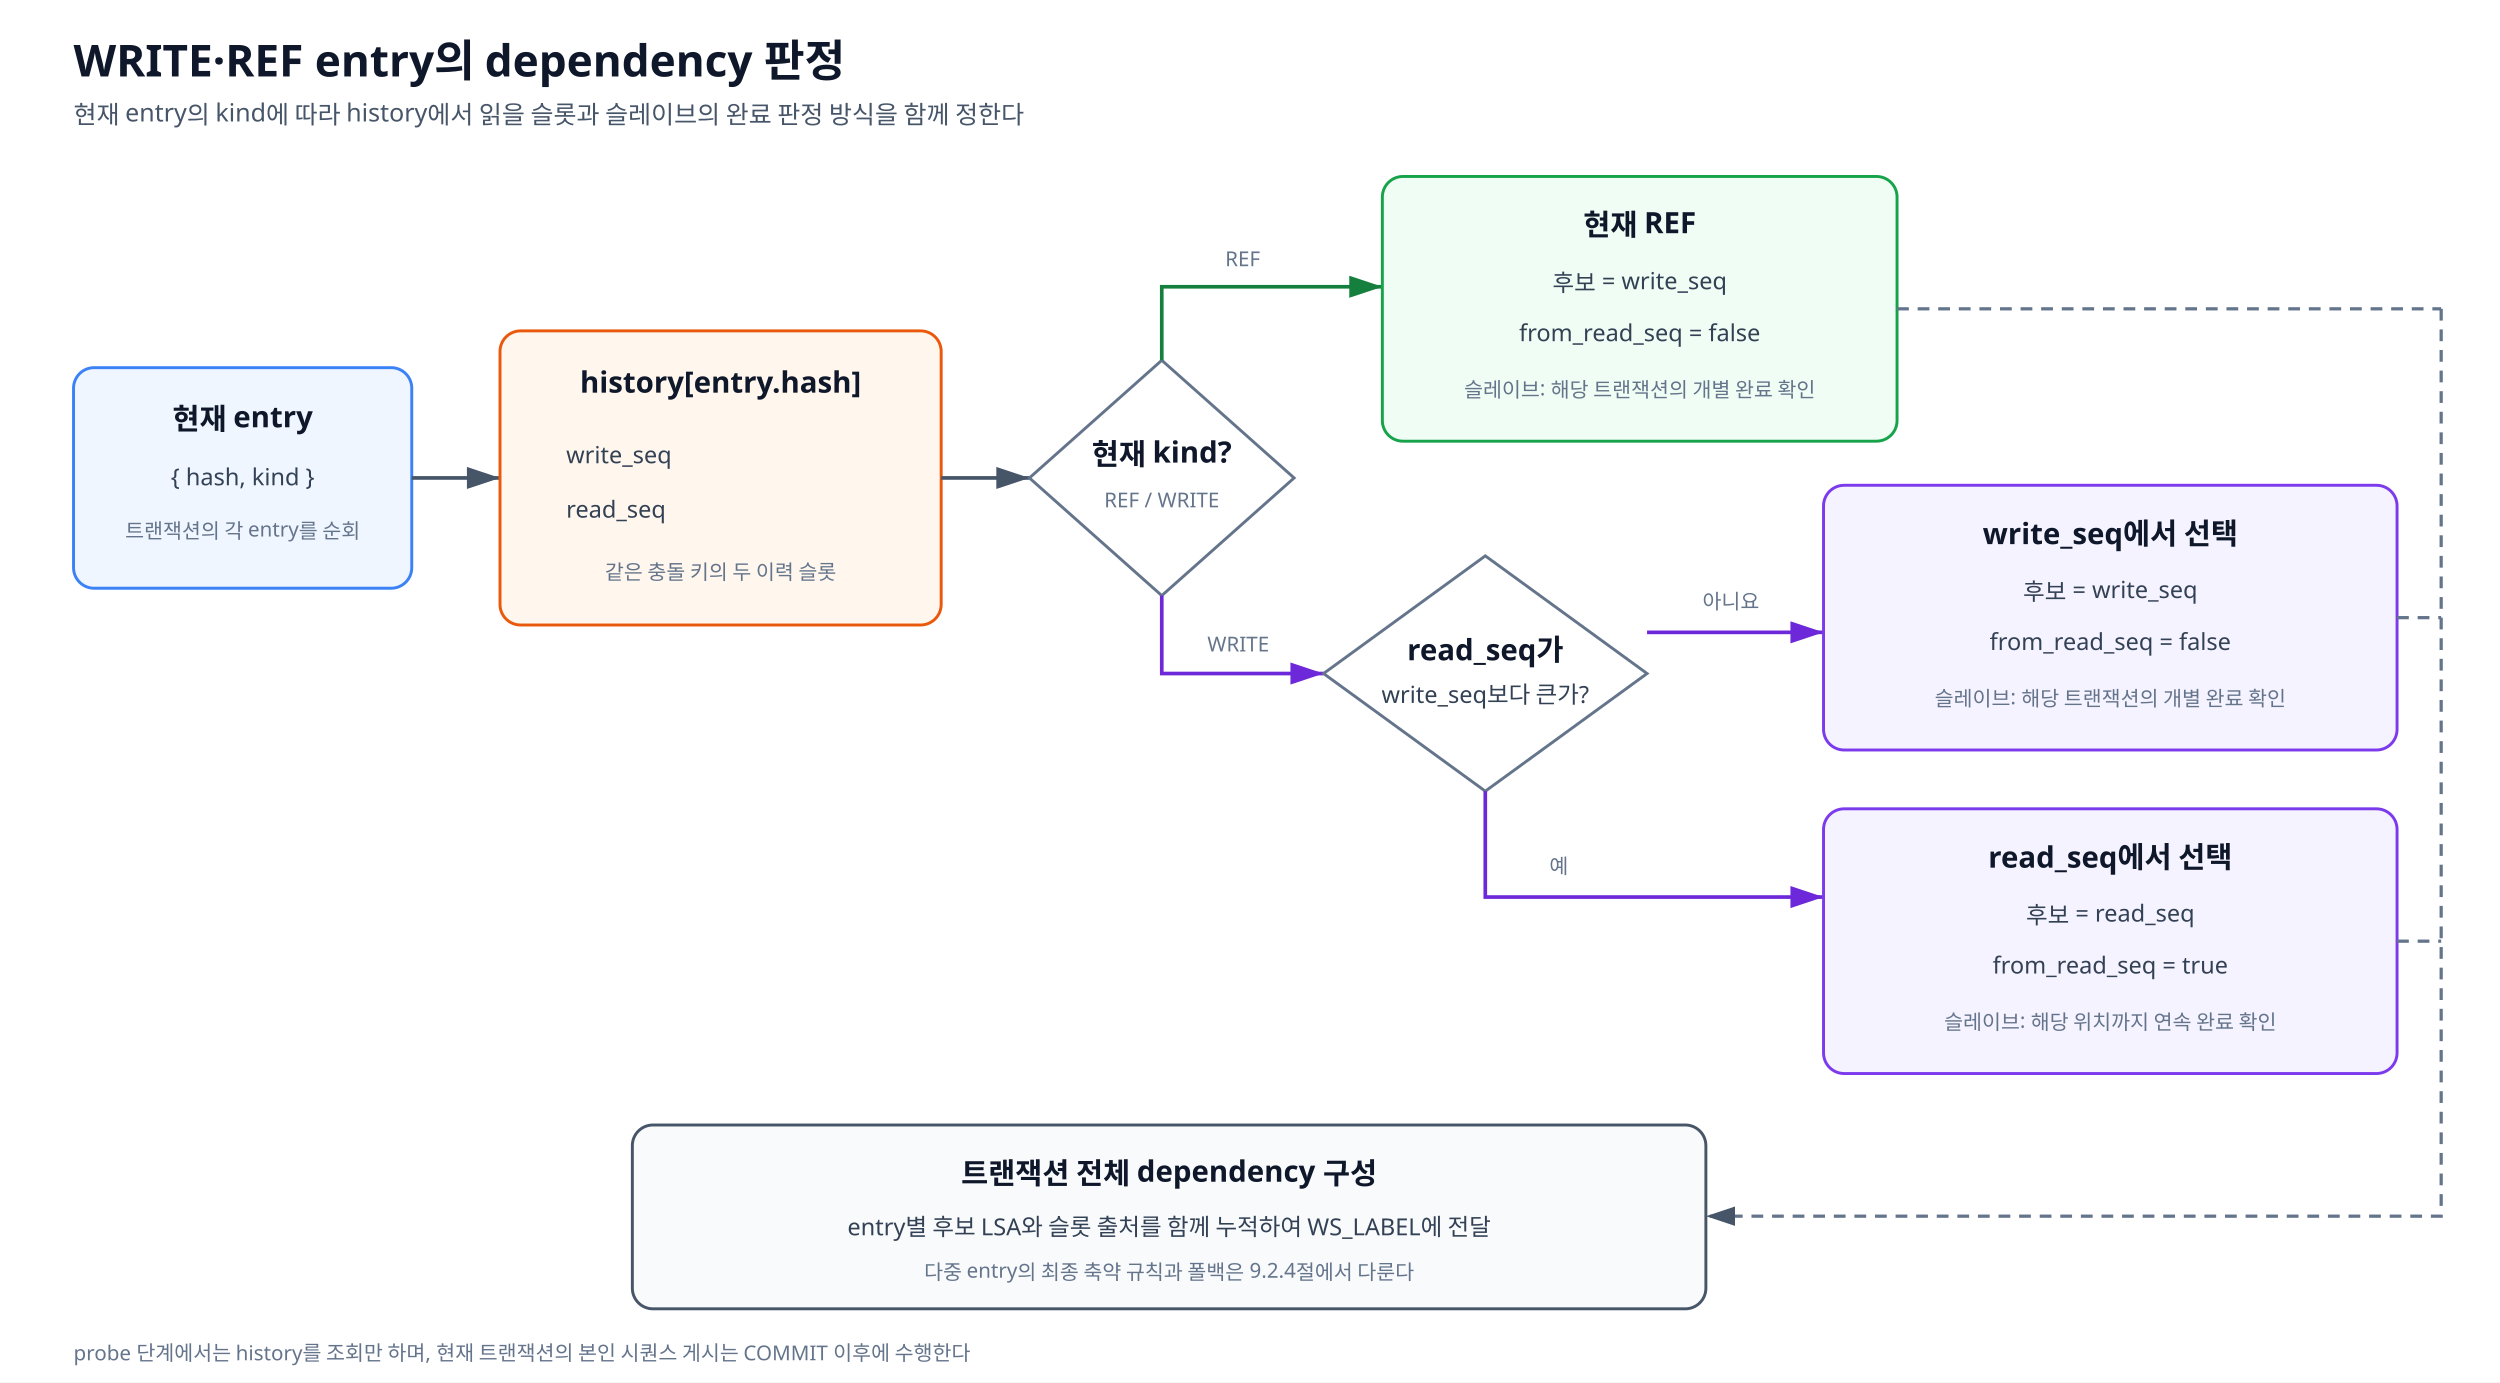
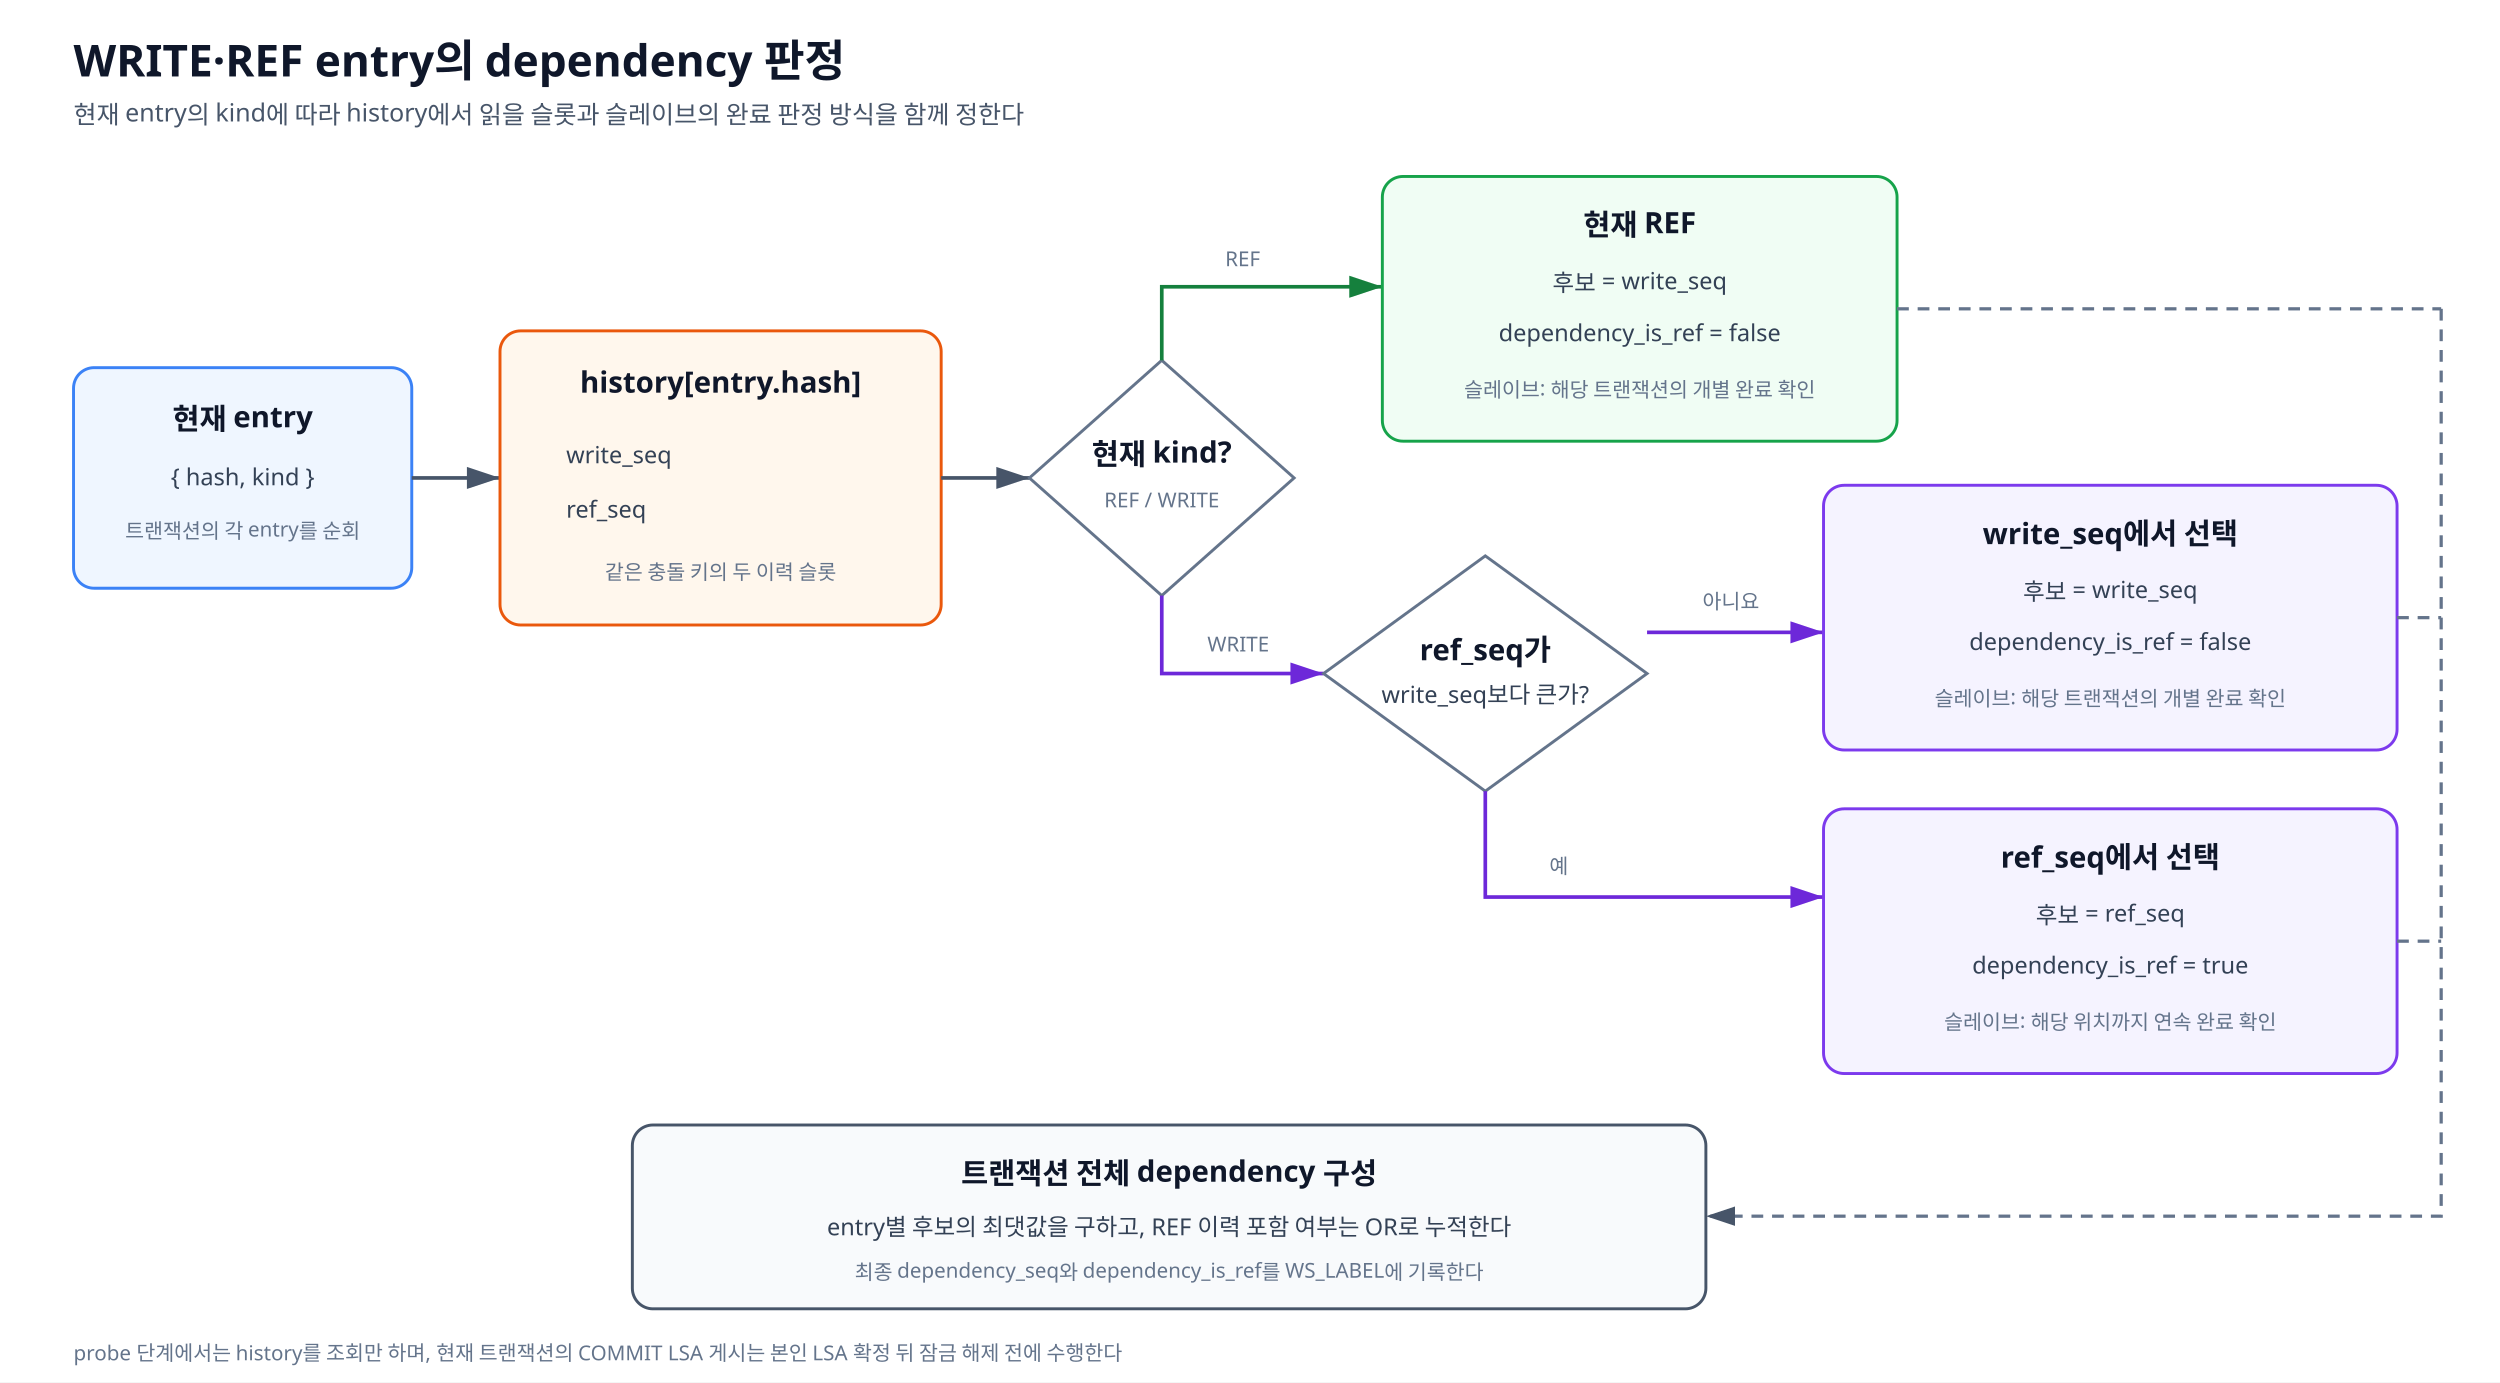
<svg xmlns="http://www.w3.org/2000/svg" width="1700" height="940" viewBox="0 0 1700 940">
  <defs>
    <style>
      .title{font:700 30px sans-serif;fill:#0f172a}
      .sub{font:500 17px sans-serif;fill:#475569}
      .head{font:700 20px sans-serif;fill:#0f172a}
      .body{font:500 16px sans-serif;fill:#334155}
      .small{font:500 14px sans-serif;fill:#64748b}
      .box{fill:#fff;stroke:#94a3b8;stroke-width:2;rx:14}
      .entry{fill:#eff6ff;stroke:#3b82f6}
      .history{fill:#fff7ed;stroke:#ea580c}
      .ref{fill:#f0fdf4;stroke:#16a34a}
      .write{fill:#f5f3ff;stroke:#7c3aed}
      .output{fill:#f8fafc;stroke:#475569}
      .decision{fill:#fff;stroke:#64748b;stroke-width:2}
      .arrow{fill:none;stroke:#475569;stroke-width:2.5;marker-end:url(#arrow)}
      .refArrow{fill:none;stroke:#15803d;stroke-width:2.5;marker-end:url(#green)}
      .writeArrow{fill:none;stroke:#6d28d9;stroke-width:2.5;marker-end:url(#purple)}
      .join{fill:none;stroke:#64748b;stroke-width:2.2;stroke-dasharray:8 6}
      .merge{fill:none;stroke:#64748b;stroke-width:2.2;stroke-dasharray:8 6;marker-end:url(#arrow)}
    </style>
    <marker id="arrow" markerWidth="10" markerHeight="10" refX="9" refY="3" orient="auto">
      <path d="M0,0 L9,3 L0,6 Z" fill="#475569" />
    </marker>
    <marker id="green" markerWidth="10" markerHeight="10" refX="9" refY="3" orient="auto">
      <path d="M0,0 L9,3 L0,6 Z" fill="#15803d" />
    </marker>
    <marker id="purple" markerWidth="10" markerHeight="10" refX="9" refY="3" orient="auto">
      <path d="M0,0 L9,3 L0,6 Z" fill="#6d28d9" />
    </marker>
  </defs>
  <rect width="1700" height="940" fill="#fff" />
  <text x="50" y="52" class="title">WRITE·REF entry의 dependency 판정</text>
  <text x="50" y="84" class="sub">현재 entry의 kind에 따라 history에서 읽을 슬롯과 슬레이브의 완료 판정 방식을 함께 정한다</text>
  <rect x="50" y="250" width="230" height="150" class="box entry" />
  <text x="165" y="292" text-anchor="middle" class="head">현재 entry</text>
  <text x="165" y="330" text-anchor="middle" class="body">{ hash, kind }</text>
  <text x="165" y="366" text-anchor="middle" class="small">트랜잭션의 각 entry를 순회</text>
  <path d="M280 325 H340" class="arrow" />
  <rect x="340" y="225" width="300" height="200" class="box history" />
  <text x="490" y="267" text-anchor="middle" class="head">history[entry.hash]</text>
  <text x="385" y="315" class="body">write_seq</text>
-   <text x="385" y="352" class="body">read_seq</text>
+   <text x="385" y="352" class="body">ref_seq</text>
  <text x="490" y="394" text-anchor="middle" class="small">같은 충돌 키의 두 이력 슬롯</text>
  <path d="M640 325 H700" class="arrow" />
  <polygon points="790,245 880,325 790,405 700,325" class="decision" />
  <text x="790" y="316" text-anchor="middle" class="head">현재 kind?</text>
  <text x="790" y="345" text-anchor="middle" class="small">REF / WRITE</text>
  <path d="M790 245 V195 H940" class="refArrow" />
  <text x="845" y="181" text-anchor="middle" class="small">REF</text>
  <rect x="940" y="120" width="350" height="180" class="box ref" />
  <text x="1115" y="160" text-anchor="middle" class="head">현재 REF</text>
  <text x="1115" y="198" text-anchor="middle" class="body">후보 = write_seq</text>
-   <text x="1115" y="232" text-anchor="middle" class="body">from_read_seq = false</text>
+   <text x="1115" y="232" text-anchor="middle" class="body">dependency_is_ref = false</text>
  <text x="1115" y="270" text-anchor="middle" class="small">슬레이브: 해당 트랜잭션의 개별 완료 확인</text>
  <path d="M790 405 V458 H900" class="writeArrow" />
  <text x="842" y="443" text-anchor="middle" class="small">WRITE</text>
  <polygon points="1010,378 1120,458 1010,538 900,458" class="decision" />
-   <text x="1010" y="449" text-anchor="middle" class="head">read_seq가</text>
+   <text x="1010" y="449" text-anchor="middle" class="head">ref_seq가</text>
  <text x="1010" y="478" text-anchor="middle" class="body">write_seq보다 큰가?</text>
  <path d="M1120 430 H1240" class="writeArrow" />
  <text x="1177" y="414" text-anchor="middle" class="small">아니요</text>
  <rect x="1240" y="330" width="390" height="180" class="box write" />
  <text x="1435" y="370" text-anchor="middle" class="head">write_seq에서 선택</text>
  <text x="1435" y="408" text-anchor="middle" class="body">후보 = write_seq</text>
-   <text x="1435" y="442" text-anchor="middle" class="body">from_read_seq = false</text>
+   <text x="1435" y="442" text-anchor="middle" class="body">dependency_is_ref = false</text>
  <text x="1435" y="480" text-anchor="middle" class="small">슬레이브: 해당 트랜잭션의 개별 완료 확인</text>
  <path d="M1010 538 V610 H1240" class="writeArrow" />
  <text x="1060" y="594" text-anchor="middle" class="small">예</text>
  <rect x="1240" y="550" width="390" height="180" class="box write" />
-   <text x="1435" y="590" text-anchor="middle" class="head">read_seq에서 선택</text>
-   <text x="1435" y="628" text-anchor="middle" class="body">후보 = read_seq</text>
-   <text x="1435" y="662" text-anchor="middle" class="body">from_read_seq = true</text>
+   <text x="1435" y="590" text-anchor="middle" class="head">ref_seq에서 선택</text>
+   <text x="1435" y="628" text-anchor="middle" class="body">후보 = ref_seq</text>
+   <text x="1435" y="662" text-anchor="middle" class="body">dependency_is_ref = true</text>
  <text x="1435" y="700" text-anchor="middle" class="small">슬레이브: 해당 위치까지 연속 완료 확인</text>
  <path d="M1290 210 H1660" class="join" />
  <path d="M1630 420 H1660" class="join" />
  <path d="M1630 640 H1660" class="join" />
  <path d="M1660 210 V827 H1160" class="merge" />
  <rect x="430" y="765" width="730" height="125" class="box output" />
  <text x="795" y="805" text-anchor="middle" class="head">트랜잭션 전체 dependency 구성</text>
-   <text x="795" y="840" text-anchor="middle" class="body">entry별 후보 LSA와 슬롯 출처를 함께 누적하여 WS_LABEL에 전달</text>
-   <text x="795" y="870" text-anchor="middle" class="small">다중 entry의 최종 축약 규칙과 폴백은 9.2.4절에서 다룬다</text>
-   <text x="50" y="925" class="small">probe 단계에서는 history를 조회만 하며, 현재 트랜잭션의 본인 시퀀스 게시는 COMMIT 이후에 수행한다</text>
+   <text x="795" y="840" text-anchor="middle" class="body">entry별 후보의 최댓값을 구하고, REF 이력 포함 여부는 OR로 누적한다</text>
+   <text x="795" y="870" text-anchor="middle" class="small">최종 dependency_seq와 dependency_is_ref를 WS_LABEL에 기록한다</text>
+   <text x="50" y="925" class="small">probe 단계에서는 history를 조회만 하며, 현재 트랜잭션의 COMMIT LSA 게시는 본인 LSA 확정 뒤 잠금 해제 전에 수행한다</text>
</svg>
